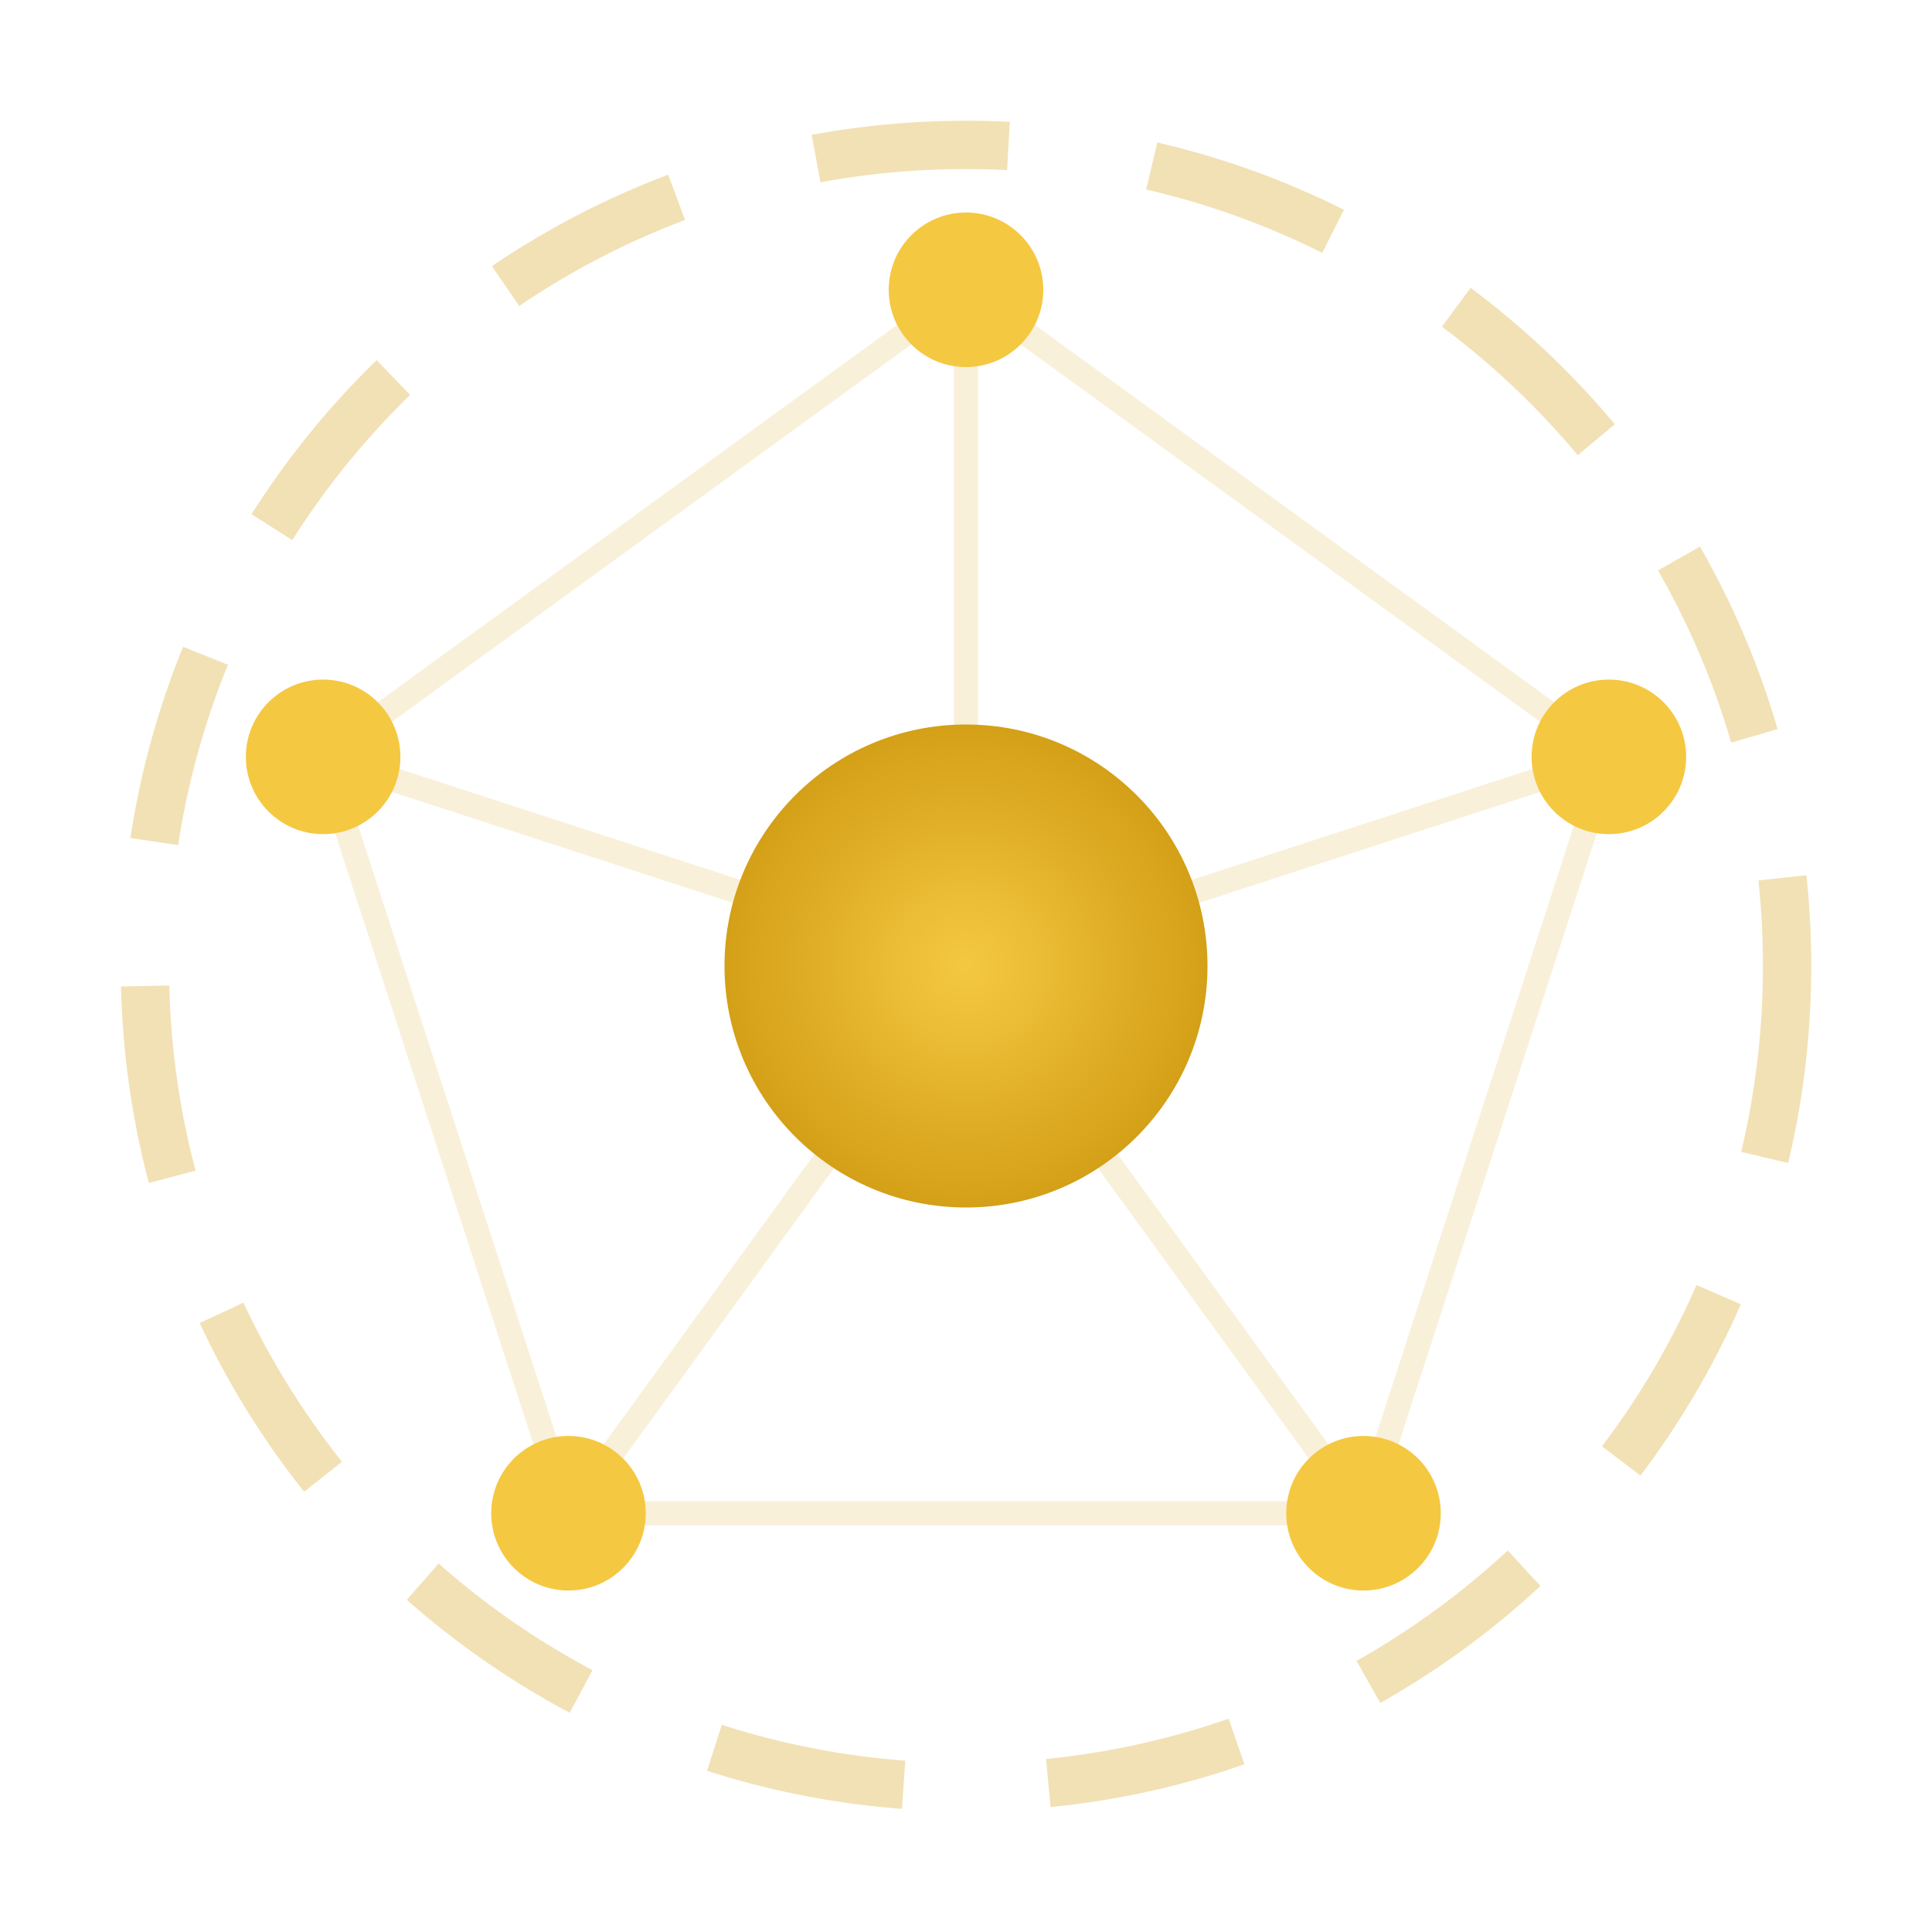
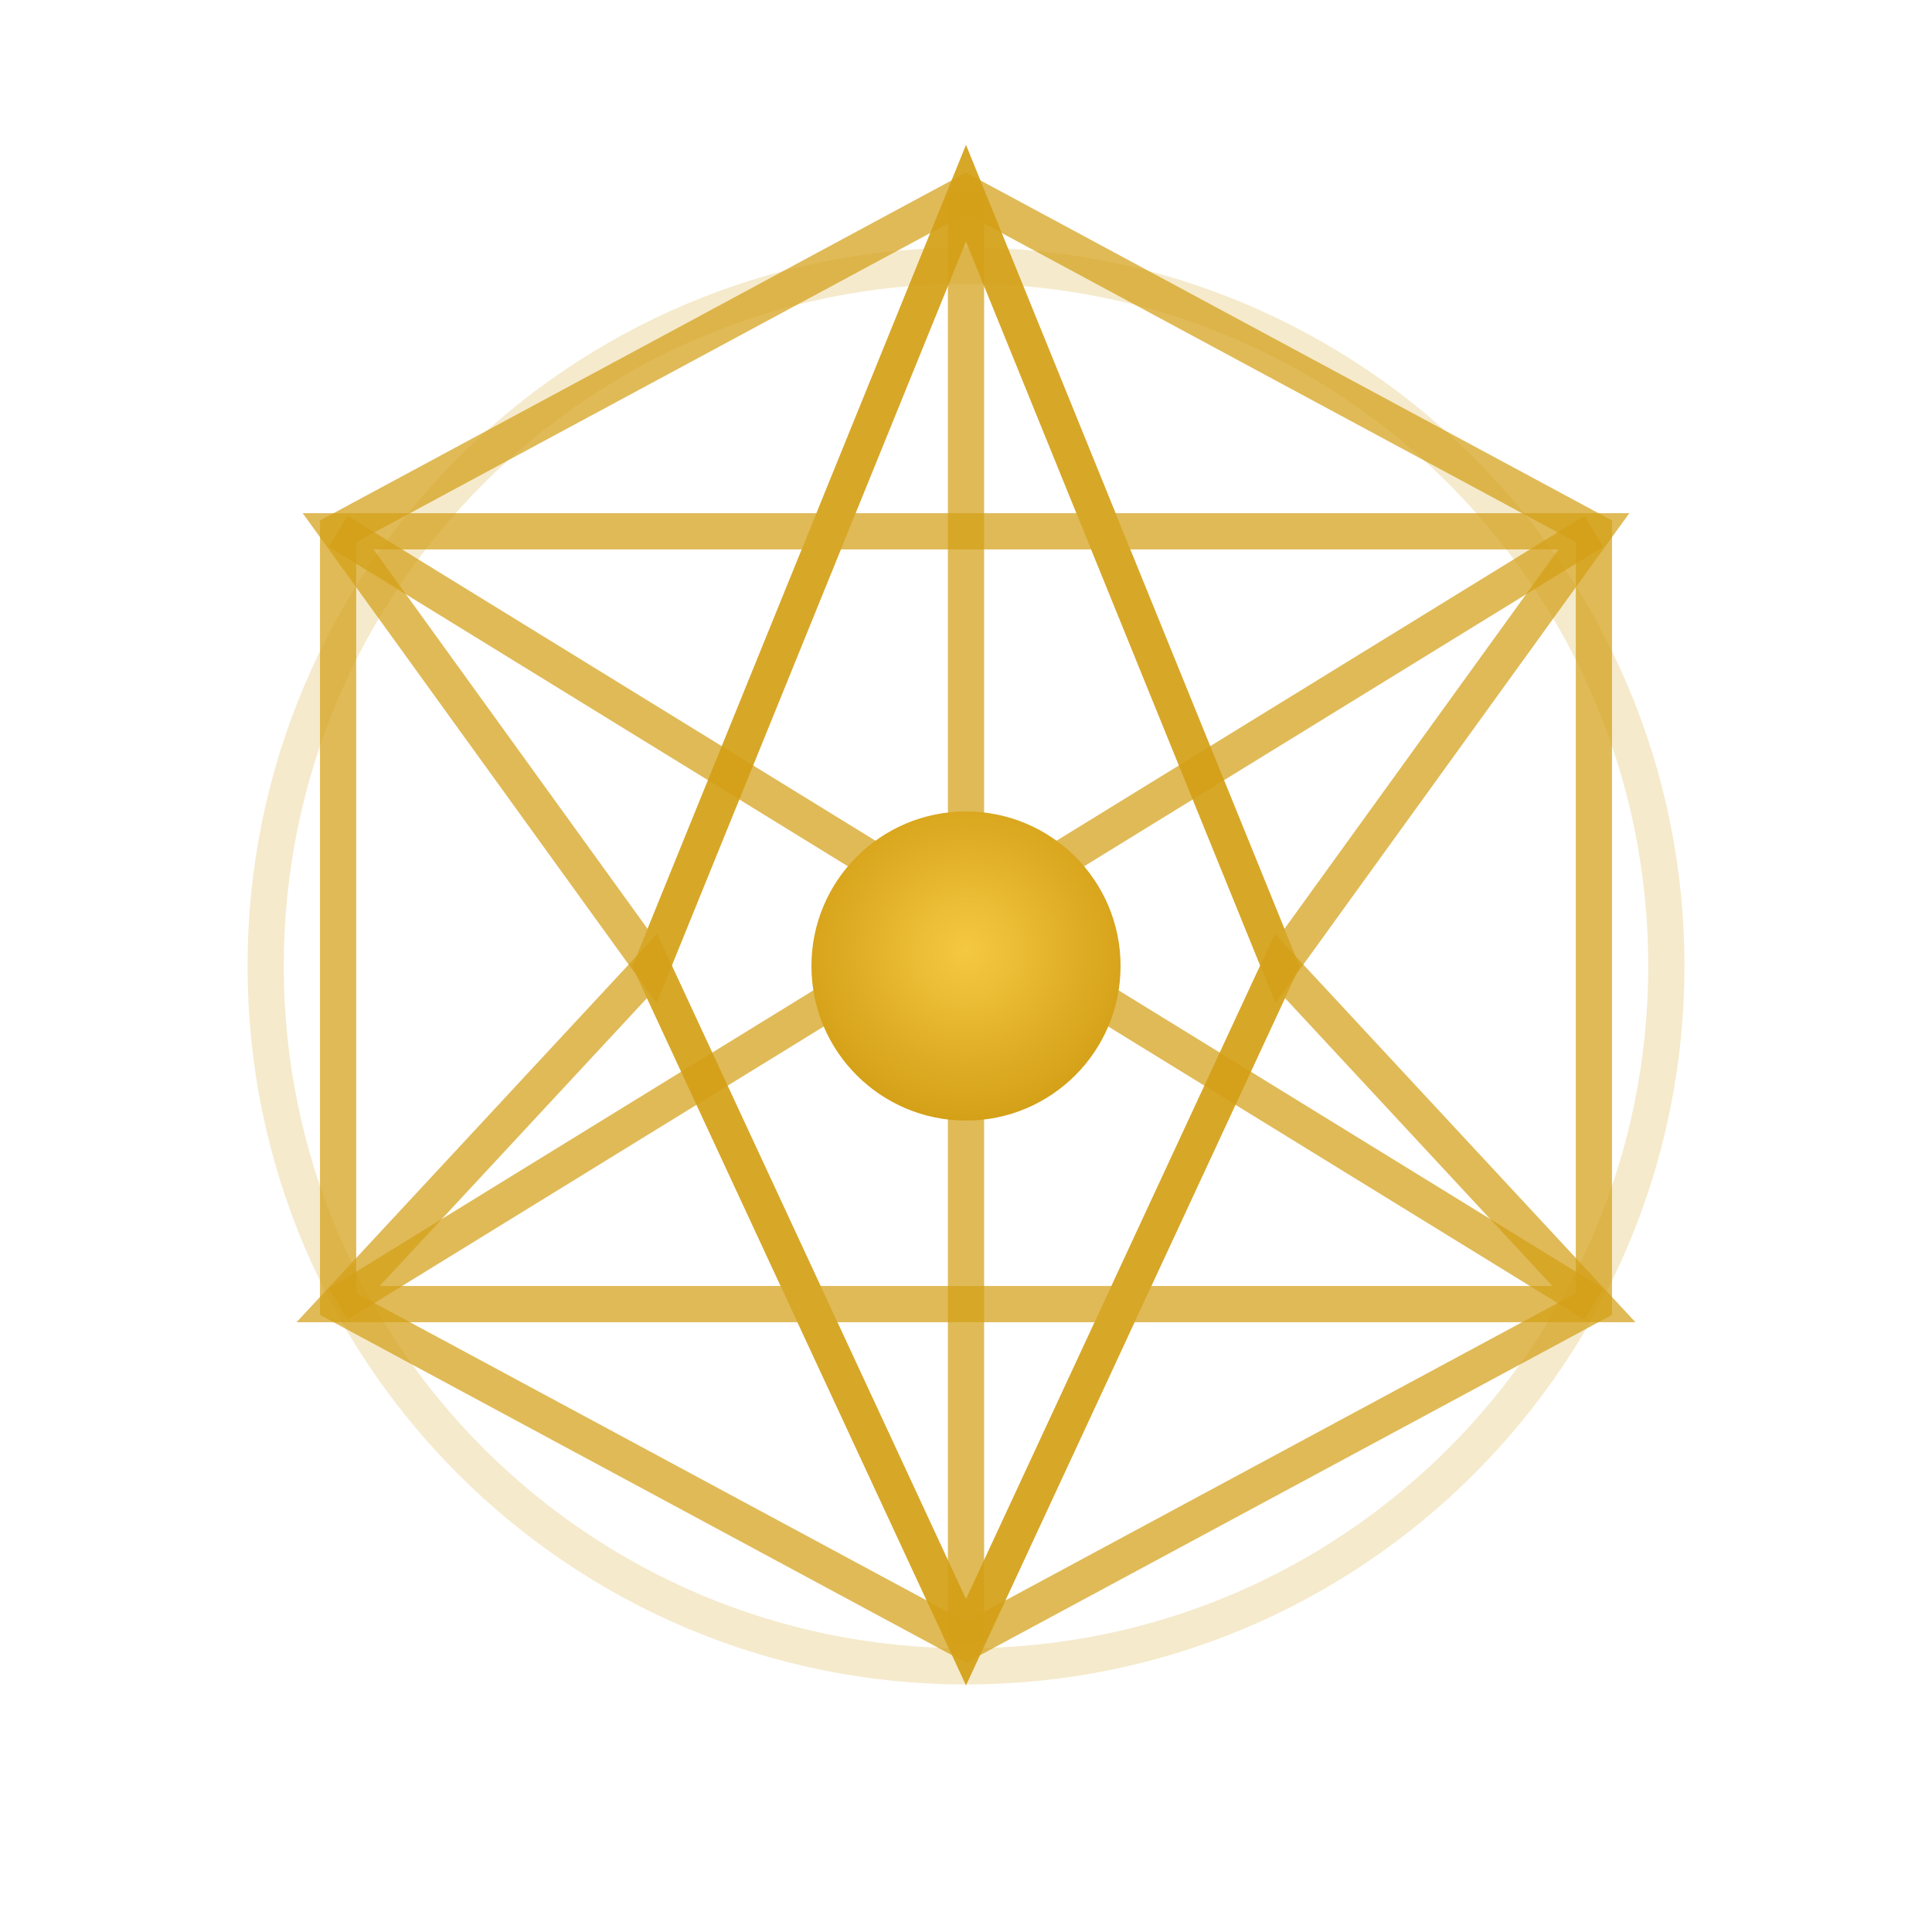
<svg xmlns="http://www.w3.org/2000/svg" viewBox="0 0 40 40" fill="none" role="img" aria-label="Midas">
  <defs>
-     <radialGradient id="core" cx="50%" cy="50%" r="50%">
+     <radialGradient id="midas-core" cx="50%" cy="45%" r="55%">
      <stop offset="0%" stop-color="#f5c842" />
      <stop offset="100%" stop-color="#d4a017" />
    </radialGradient>
  </defs>
-   <circle cx="20" cy="20" r="17" stroke="#d4a017" stroke-opacity="0.32" stroke-width="1" stroke-dasharray="4 3" />
-   <g stroke="#d4a017" stroke-opacity="0.16" stroke-width="0.5">
-     <line x1="20" y1="6" x2="33.31" y2="15.67" />
-     <line x1="33.31" y1="15.67" x2="28.23" y2="31.33" />
-     <line x1="28.23" y1="31.33" x2="11.77" y2="31.33" />
-     <line x1="11.77" y1="31.33" x2="6.69" y2="15.67" />
-     <line x1="6.69" y1="15.67" x2="20" y2="6" />
-     <line x1="20" y1="20" x2="20" y2="6" />
-     <line x1="20" y1="20" x2="33.31" y2="15.67" />
-     <line x1="20" y1="20" x2="28.23" y2="31.33" />
-     <line x1="20" y1="20" x2="11.77" y2="31.33" />
-     <line x1="20" y1="20" x2="6.69" y2="15.67" />
+   <circle cx="20" cy="20" r="14.5" stroke="#d4a017" stroke-opacity="0.22" stroke-width="0.75" />
+   <g stroke="#d4a017" stroke-opacity="0.72" stroke-width="0.75" fill="none">
+     <polygon points="20,4 33,11 33,27 20,34 7,27 7,11" />
+     <polygon points="20,4 26.5,20 20,34 13.5,20" />
+     <polygon points="7,11 13.5,20 20,4 26.5,20 33,11" />
+     <polygon points="7,27 13.5,20 20,34 26.5,20 33,27" />
+     <line x1="20" y1="4" x2="20" y2="34" />
+     <line x1="7" y1="11" x2="33" y2="27" />
+     <line x1="33" y1="11" x2="7" y2="27" />
  </g>
-   <circle cx="20" cy="6" r="1.6" fill="#f5c842" />
-   <circle cx="33.31" cy="15.67" r="1.6" fill="#f5c842" />
-   <circle cx="28.23" cy="31.33" r="1.6" fill="#f5c842" />
-   <circle cx="11.77" cy="31.33" r="1.6" fill="#f5c842" />
-   <circle cx="6.69" cy="15.67" r="1.6" fill="#f5c842" />
-   <circle cx="20" cy="20" r="5" fill="url(#core)" />
+   <circle cx="20" cy="20" r="3.2" fill="url(#midas-core)" />
</svg>
